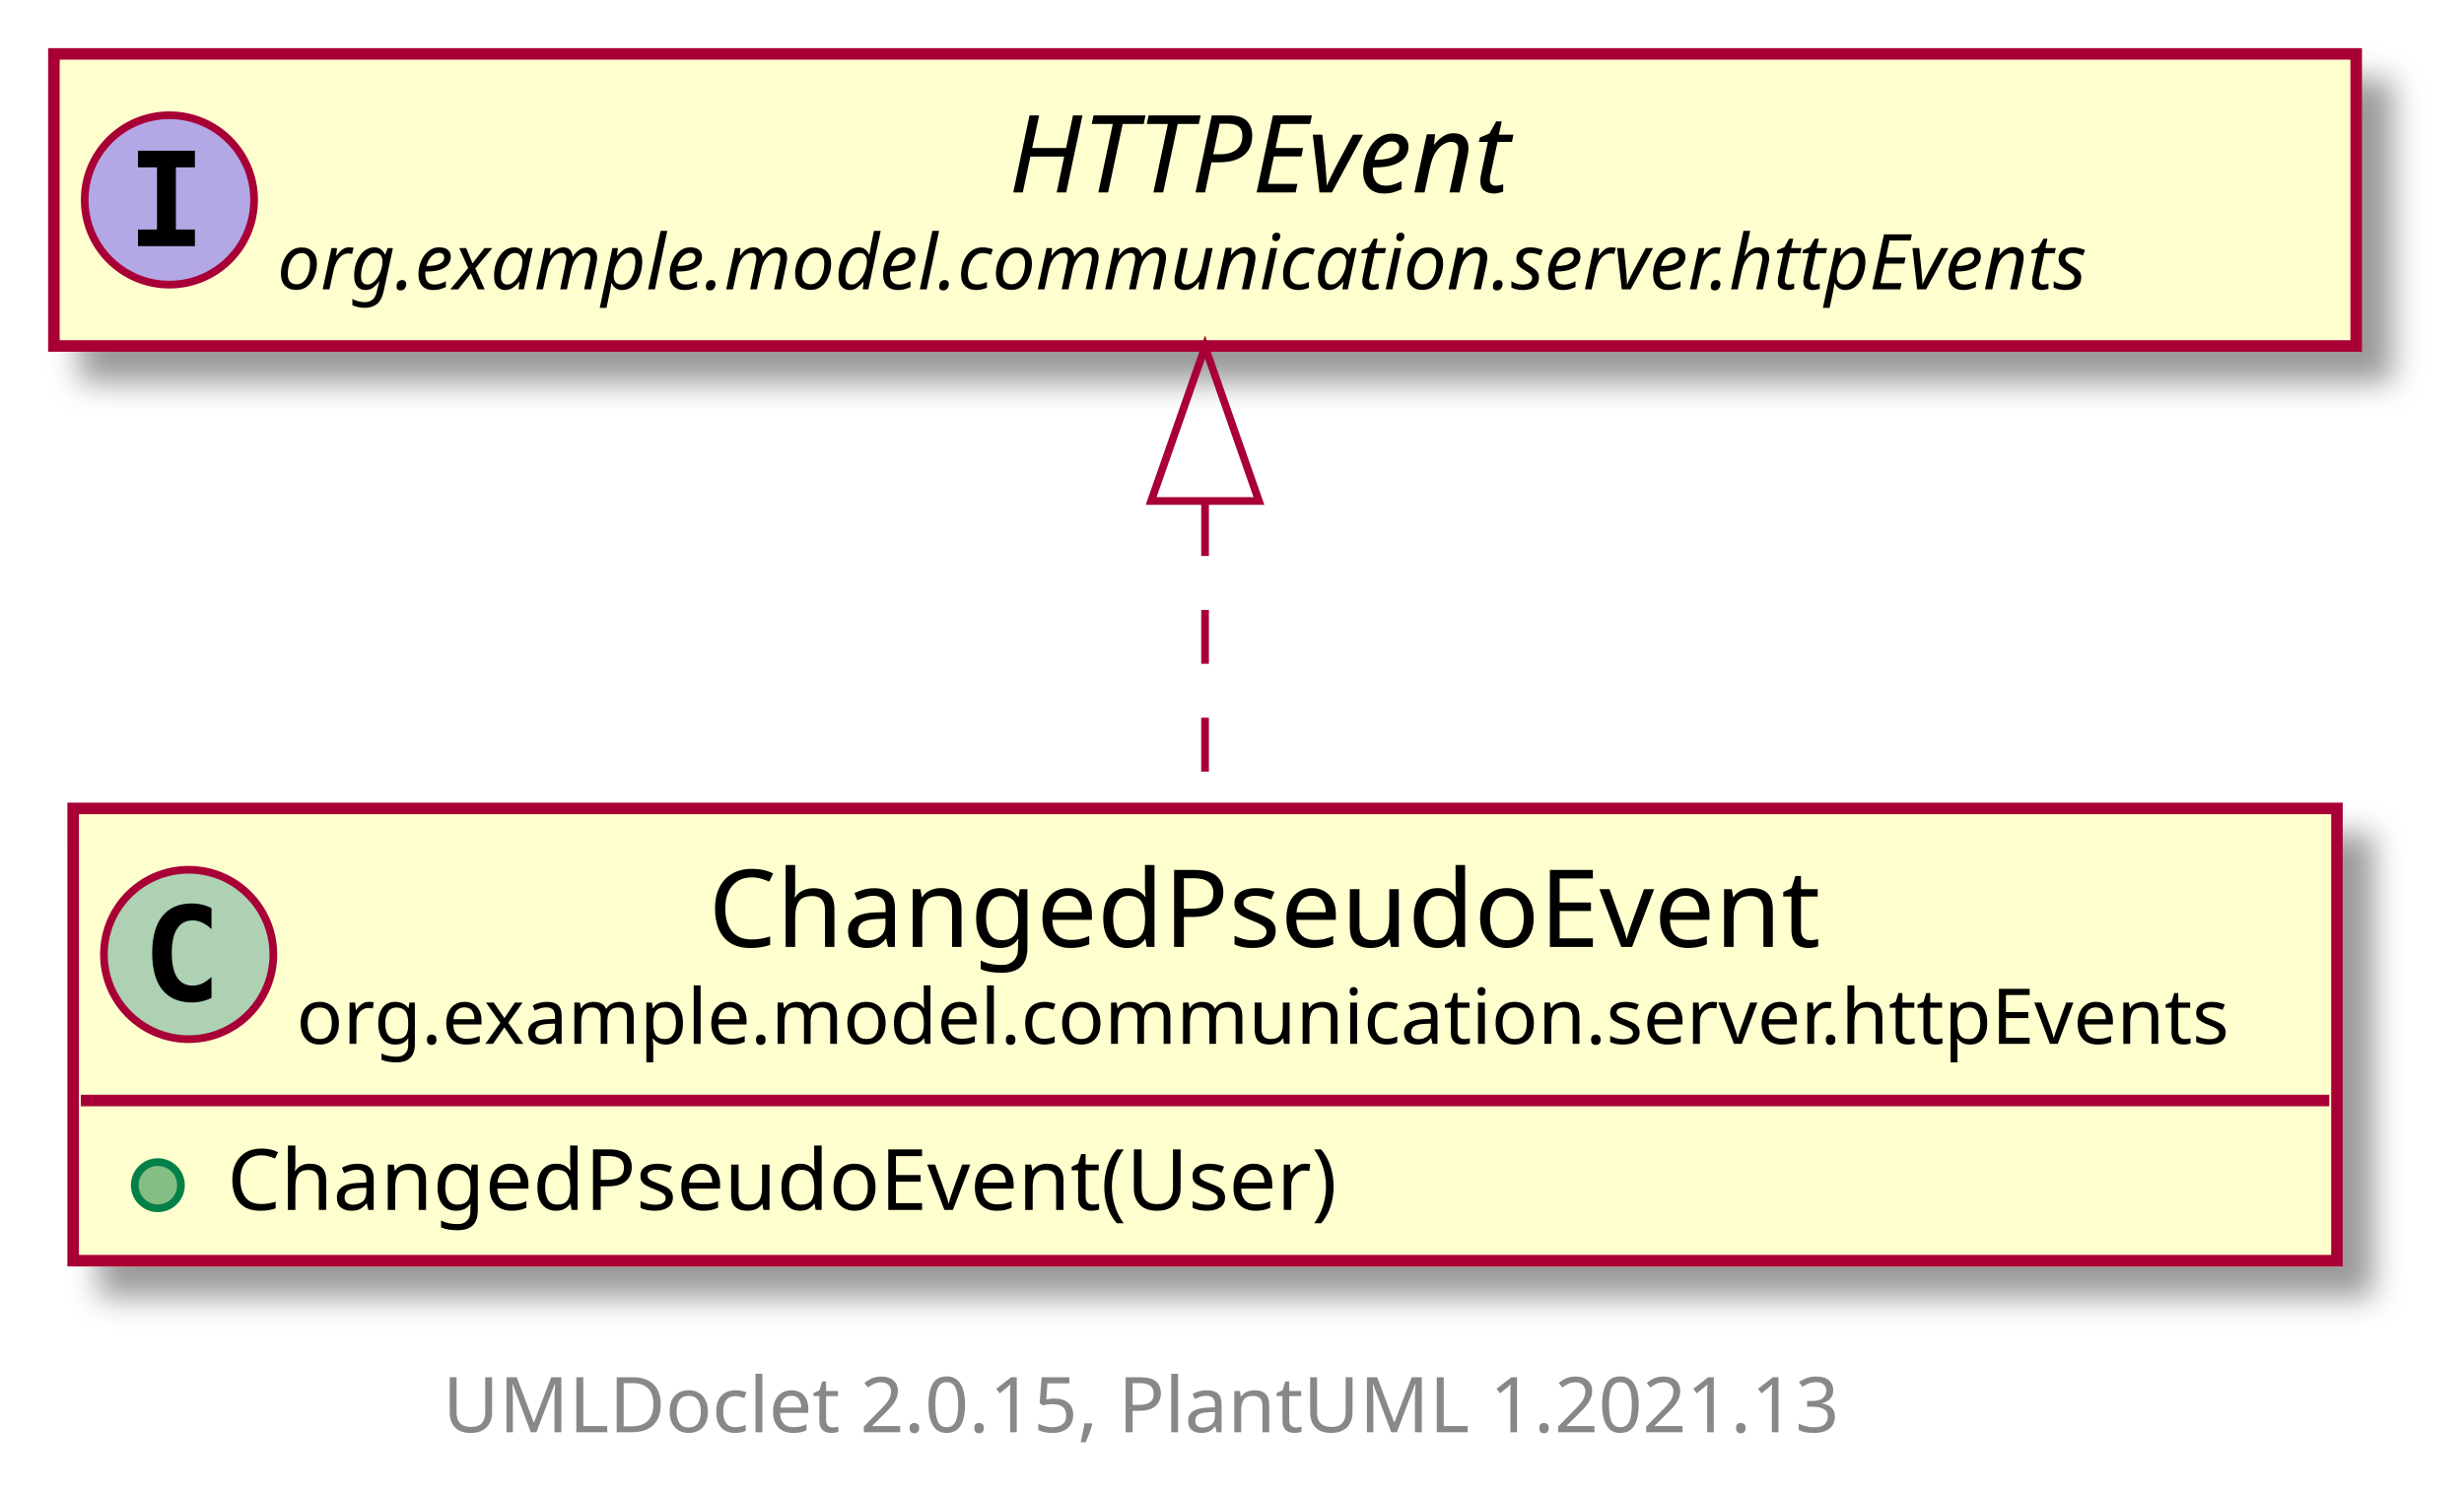
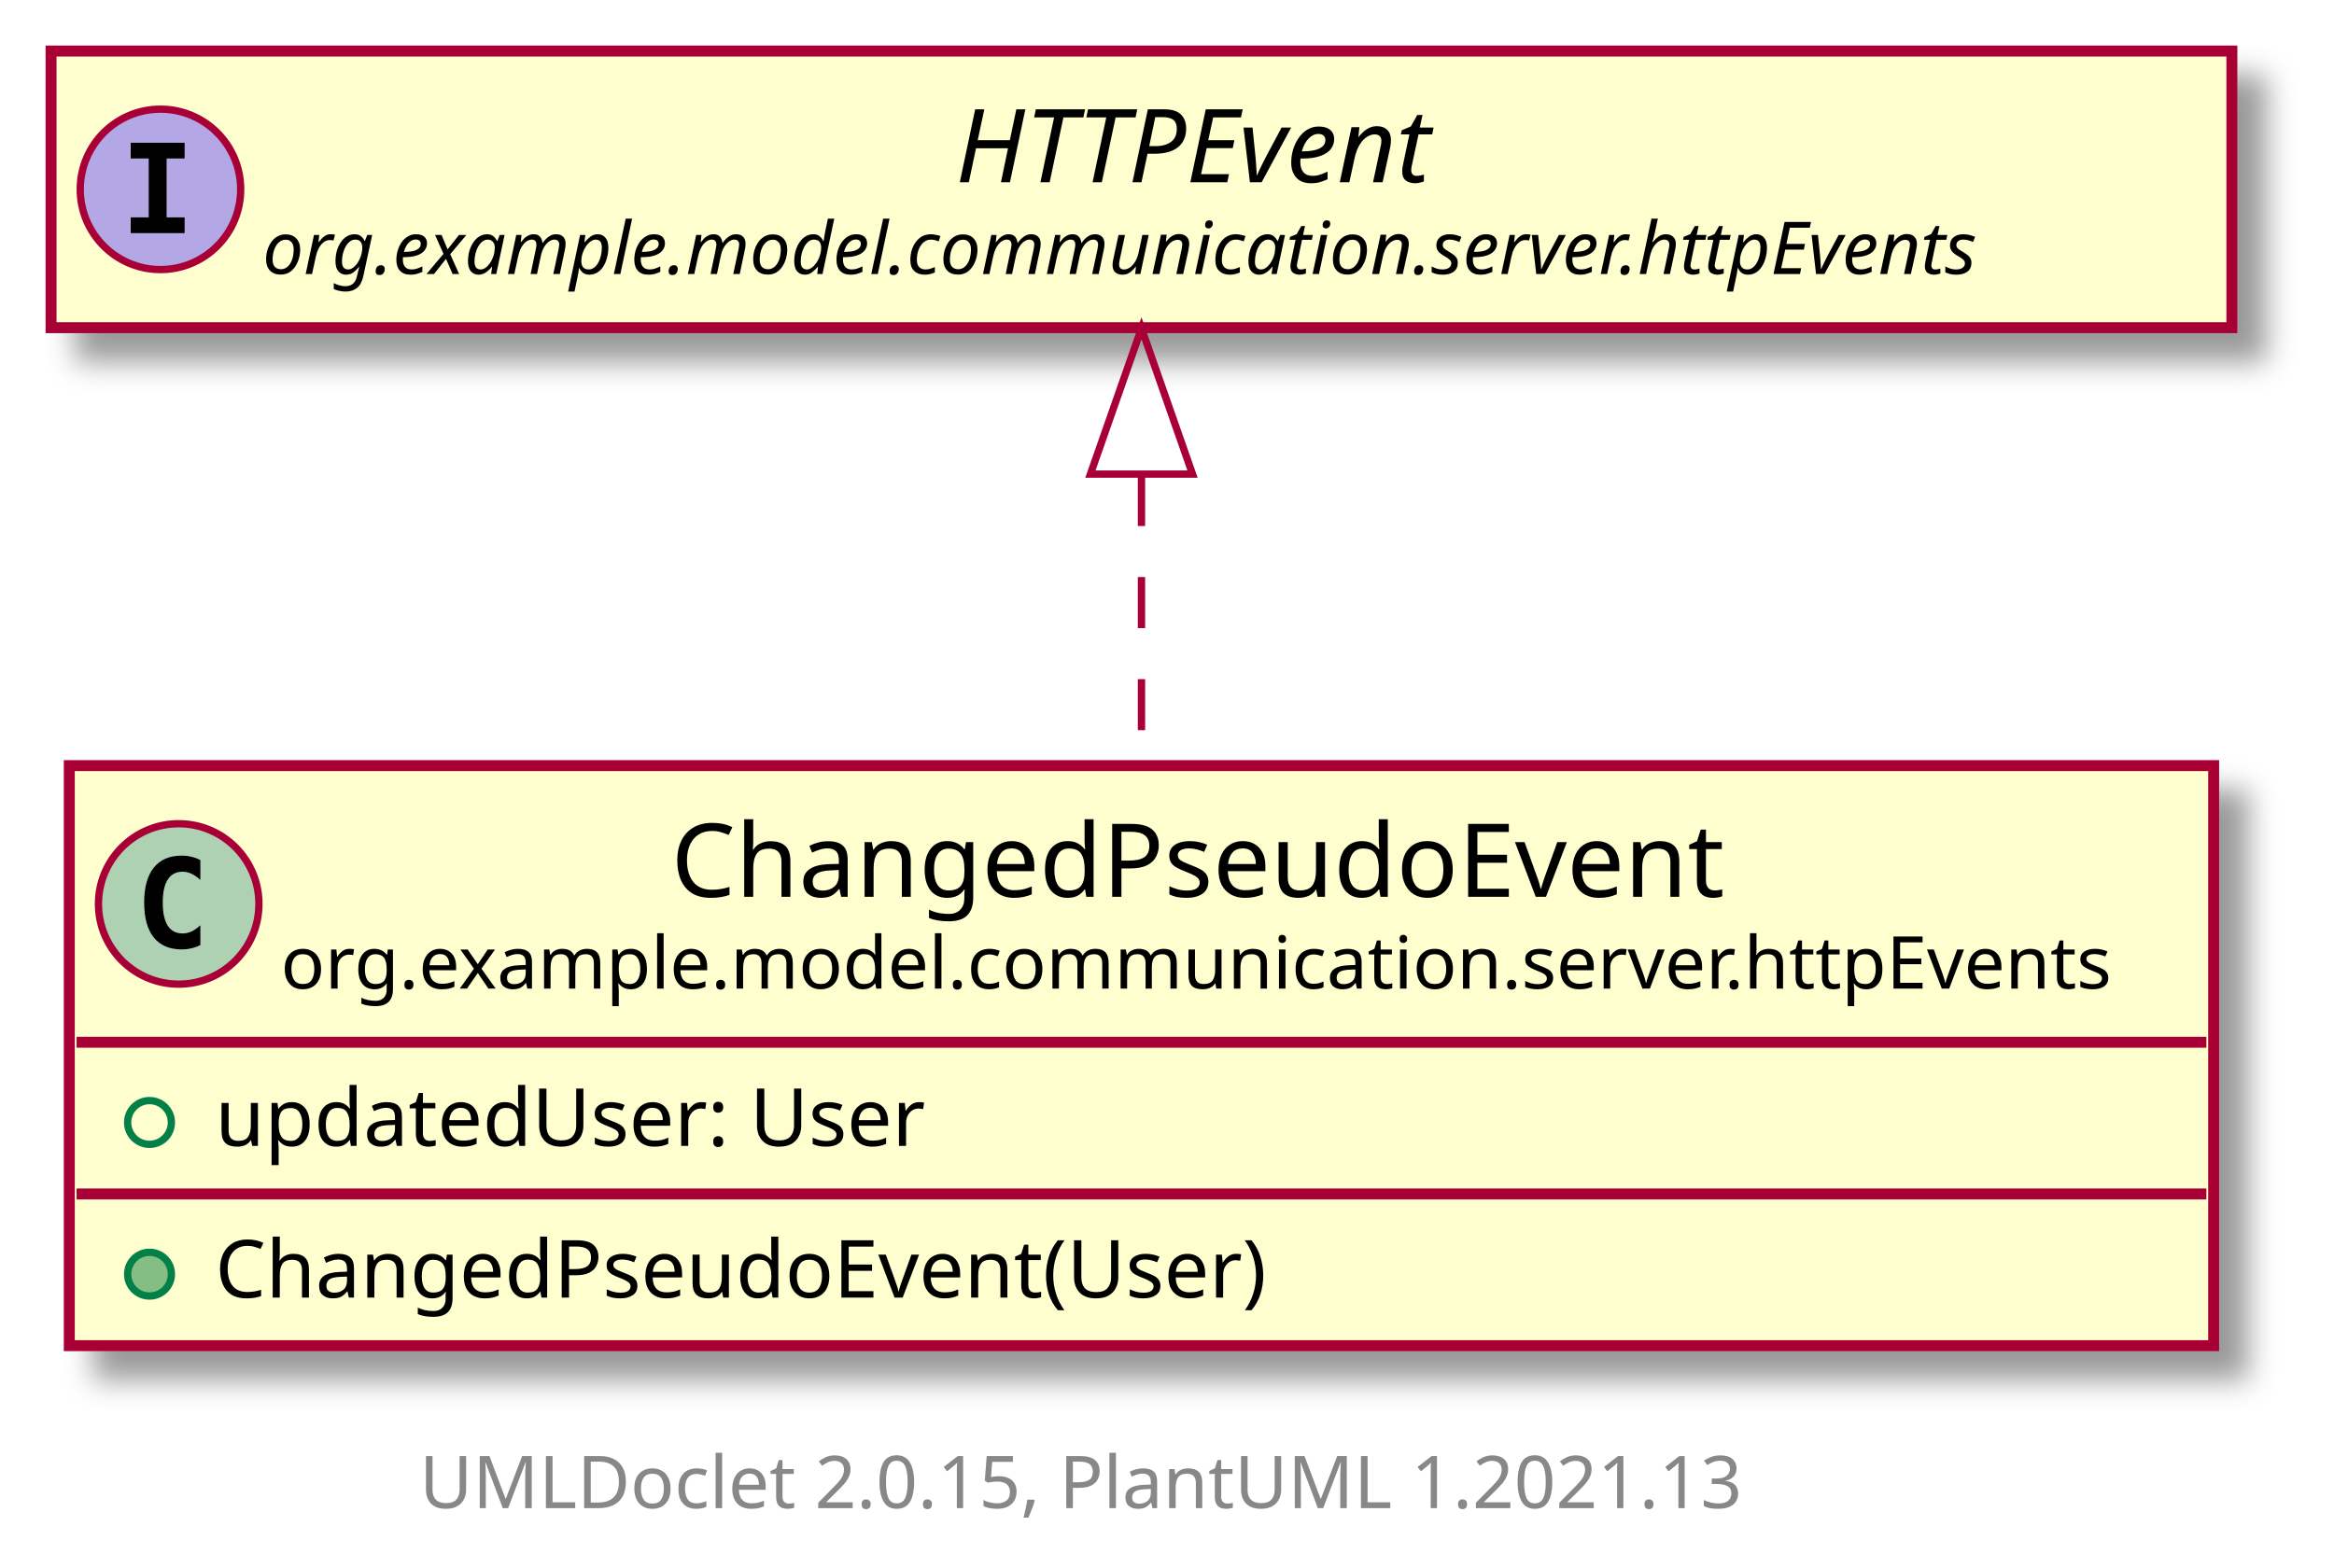
- <svg xmlns="http://www.w3.org/2000/svg" xmlns:xlink="http://www.w3.org/1999/xlink" contentScriptType="application/ecmascript" contentStyleType="text/css" height="194px" preserveAspectRatio="none" style="width:320px;height:194px;background:#FFFFFF;" version="1.1" viewBox="0 0 320 194" width="320px" zoomAndPan="magnify">
+ <svg xmlns="http://www.w3.org/2000/svg" xmlns:xlink="http://www.w3.org/1999/xlink" contentScriptType="application/ecmascript" contentStyleType="text/css" height="215px" preserveAspectRatio="none" style="width:320px;height:215px;background:#FFFFFF;" version="1.1" viewBox="0 0 320 215" width="320px" zoomAndPan="magnify">
  <defs>
-     <filter height="300%" id="fmltbus23ic3k" width="300%" x="-1" y="-1">
+     <filter height="300%" id="f1a9mzuumy5nqv" width="300%" x="-1" y="-1">
      <feGaussianBlur result="blurOut" stdDeviation="2.0" />
      <feColorMatrix in="blurOut" result="blurOut2" type="matrix" values="0 0 0 0 0 0 0 0 0 0 0 0 0 0 0 0 0 0 .4 0" />
      <feOffset dx="4.0" dy="4.0" in="blurOut2" result="blurOut3" />
      <feBlend in="SourceGraphic" in2="blurOut3" mode="normal" />
    </filter>
  </defs>
  <g>
    <a href="ChangedPseudoEvent.html" target="_top" title="ChangedPseudoEvent.html" xlink:actuate="onRequest" xlink:href="ChangedPseudoEvent.html" xlink:show="new" xlink:title="ChangedPseudoEvent.html" xlink:type="simple">
-       <rect codeLine="5" fill="#FEFECE" filter="url(#fmltbus23ic3k)" height="58.742" id="org.example.model.communication.server.httpEvents.ChangedPseudoEvent" style="stroke:#A80036;stroke-width:1.5;" width="294" x="9.5" y="105" />
+       <rect codeLine="5" fill="#FEFECE" filter="url(#f1a9mzuumy5nqv)" height="79.547" id="org.example.model.communication.server.httpEvents.ChangedPseudoEvent" style="stroke:#A80036;stroke-width:1.5;" width="294" x="9.5" y="105" />
      <ellipse cx="24.5" cy="123.969" fill="#ADD1B2" rx="11" ry="11" style="stroke:#A80036;stroke-width:1.0;" />
      <path d="M27.469,129.609 Q26.891,129.906 26.25,130.047 Q25.609,130.203 24.906,130.203 Q22.406,130.203 21.078,128.562 Q19.766,126.906 19.766,123.781 Q19.766,120.656 21.078,119 Q22.406,117.344 24.906,117.344 Q25.609,117.344 26.25,117.5 Q26.906,117.656 27.469,117.953 L27.469,120.672 Q26.844,120.094 26.25,119.828 Q25.656,119.547 25.031,119.547 Q23.688,119.547 23,120.625 Q22.312,121.688 22.312,123.781 Q22.312,125.875 23,126.953 Q23.688,128.016 25.031,128.016 Q25.656,128.016 26.25,127.75 Q26.844,127.469 27.469,126.891 L27.469,129.609 Z " fill="#000000" />
      <text fill="#000000" font-family="sans-serif" font-size="14" lengthAdjust="spacing" textLength="155" x="92" y="122.995">ChangedPseudoEvent</text>
      <text fill="#000000" font-family="sans-serif" font-size="10" lengthAdjust="spacing" textLength="262" x="38.5" y="135.579">org.example.model.communication.server.httpEvents</text>
      <line style="stroke:#A80036;stroke-width:1.5;" x1="10.5" x2="302.5" y1="142.938" y2="142.938" />
-       <ellipse cx="20.5" cy="153.938" fill="#84BE84" rx="3" ry="3" style="stroke:#038048;stroke-width:1.0;" />
-       <text fill="#000000" font-family="sans-serif" font-size="11" lengthAdjust="spacing" textLength="158" x="29.5" y="157.148">ChangedPseudoEvent(User)</text>
+       <ellipse cx="20.5" cy="153.938" rx="3" ry="3" style="stroke:#038048;stroke-width:1.0;fill:none;" />
+       <text fill="#000000" font-family="sans-serif" font-size="11" lengthAdjust="spacing" textLength="108" x="29.5" y="157.148">updatedUser: User</text>
+       <line style="stroke:#A80036;stroke-width:1.5;" x1="10.5" x2="302.5" y1="163.742" y2="163.742" />
+       <ellipse cx="20.5" cy="174.742" fill="#84BE84" rx="3" ry="3" style="stroke:#038048;stroke-width:1.0;" />
+       <text fill="#000000" font-family="sans-serif" font-size="11" lengthAdjust="spacing" textLength="158" x="29.5" y="177.953">ChangedPseudoEvent(User)</text>
    </a>
    <a href="HTTPEvent.html" target="_top" title="HTTPEvent.html" xlink:actuate="onRequest" xlink:href="HTTPEvent.html" xlink:show="new" xlink:title="HTTPEvent.html" xlink:type="simple">
-       <rect codeLine="9" fill="#FEFECE" filter="url(#fmltbus23ic3k)" height="37.938" id="org.example.model.communication.server.httpEvents.HTTPEvent" style="stroke:#A80036;stroke-width:1.5;" width="299" x="7" y="7" />
+       <rect codeLine="10" fill="#FEFECE" filter="url(#f1a9mzuumy5nqv)" height="37.938" id="org.example.model.communication.server.httpEvents.HTTPEvent" style="stroke:#A80036;stroke-width:1.5;" width="299" x="7" y="7" />
      <ellipse cx="22" cy="25.969" fill="#B4A7E5" rx="11" ry="11" style="stroke:#A80036;stroke-width:1.0;" />
      <path d="M17.922,21.734 L17.922,19.578 L25.312,19.578 L25.312,21.734 L22.844,21.734 L22.844,29.812 L25.312,29.812 L25.312,31.969 L17.922,31.969 L17.922,29.812 L20.391,29.812 L20.391,21.734 L17.922,21.734 Z " fill="#000000" />
      <text fill="#000000" font-family="sans-serif" font-size="14" font-style="italic" lengthAdjust="spacing" textLength="77" x="131" y="24.995">HTTPEvent</text>
      <text fill="#000000" font-family="sans-serif" font-size="10" font-style="italic" lengthAdjust="spacing" textLength="267" x="36" y="37.579">org.example.model.communication.server.httpEvents</text>
    </a>
-     <path codeLine="11" d="M156.5,65.22 C156.5,78.3 156.5,92.7 156.5,104.89 " fill="none" id="org.example.model.communication.server.httpEvents.HTTPEvent-backto-org.example.model.communication.server.httpEvents.ChangedPseudoEvent" style="stroke:#A80036;stroke-width:1.0;stroke-dasharray:7.0,7.0;" />
-     <polygon fill="none" points="149.5,65.07,156.5,45.07,163.5,65.07,149.5,65.07" style="stroke:#A80036;stroke-width:1.0;" />
-     <text fill="#888888" font-family="sans-serif" font-size="10" lengthAdjust="spacing" textLength="192" x="57.5" y="186.024">UMLDoclet 2.0.15, PlantUML 1.2021.13</text>
+     <path codeLine="12" d="M156.5,65.14 C156.5,77.87 156.5,92.07 156.5,104.87 " fill="none" id="org.example.model.communication.server.httpEvents.HTTPEvent-backto-org.example.model.communication.server.httpEvents.ChangedPseudoEvent" style="stroke:#A80036;stroke-width:1.0;stroke-dasharray:7.0,7.0;" />
+     <polygon fill="none" points="149.5,65.02,156.5,45.02,163.5,65.02,149.5,65.02" style="stroke:#A80036;stroke-width:1.0;" />
+     <text fill="#888888" font-family="sans-serif" font-size="10" lengthAdjust="spacing" textLength="192" x="57.5" y="206.829">UMLDoclet 2.0.15, PlantUML 1.2021.13</text>
  </g>
</svg>
